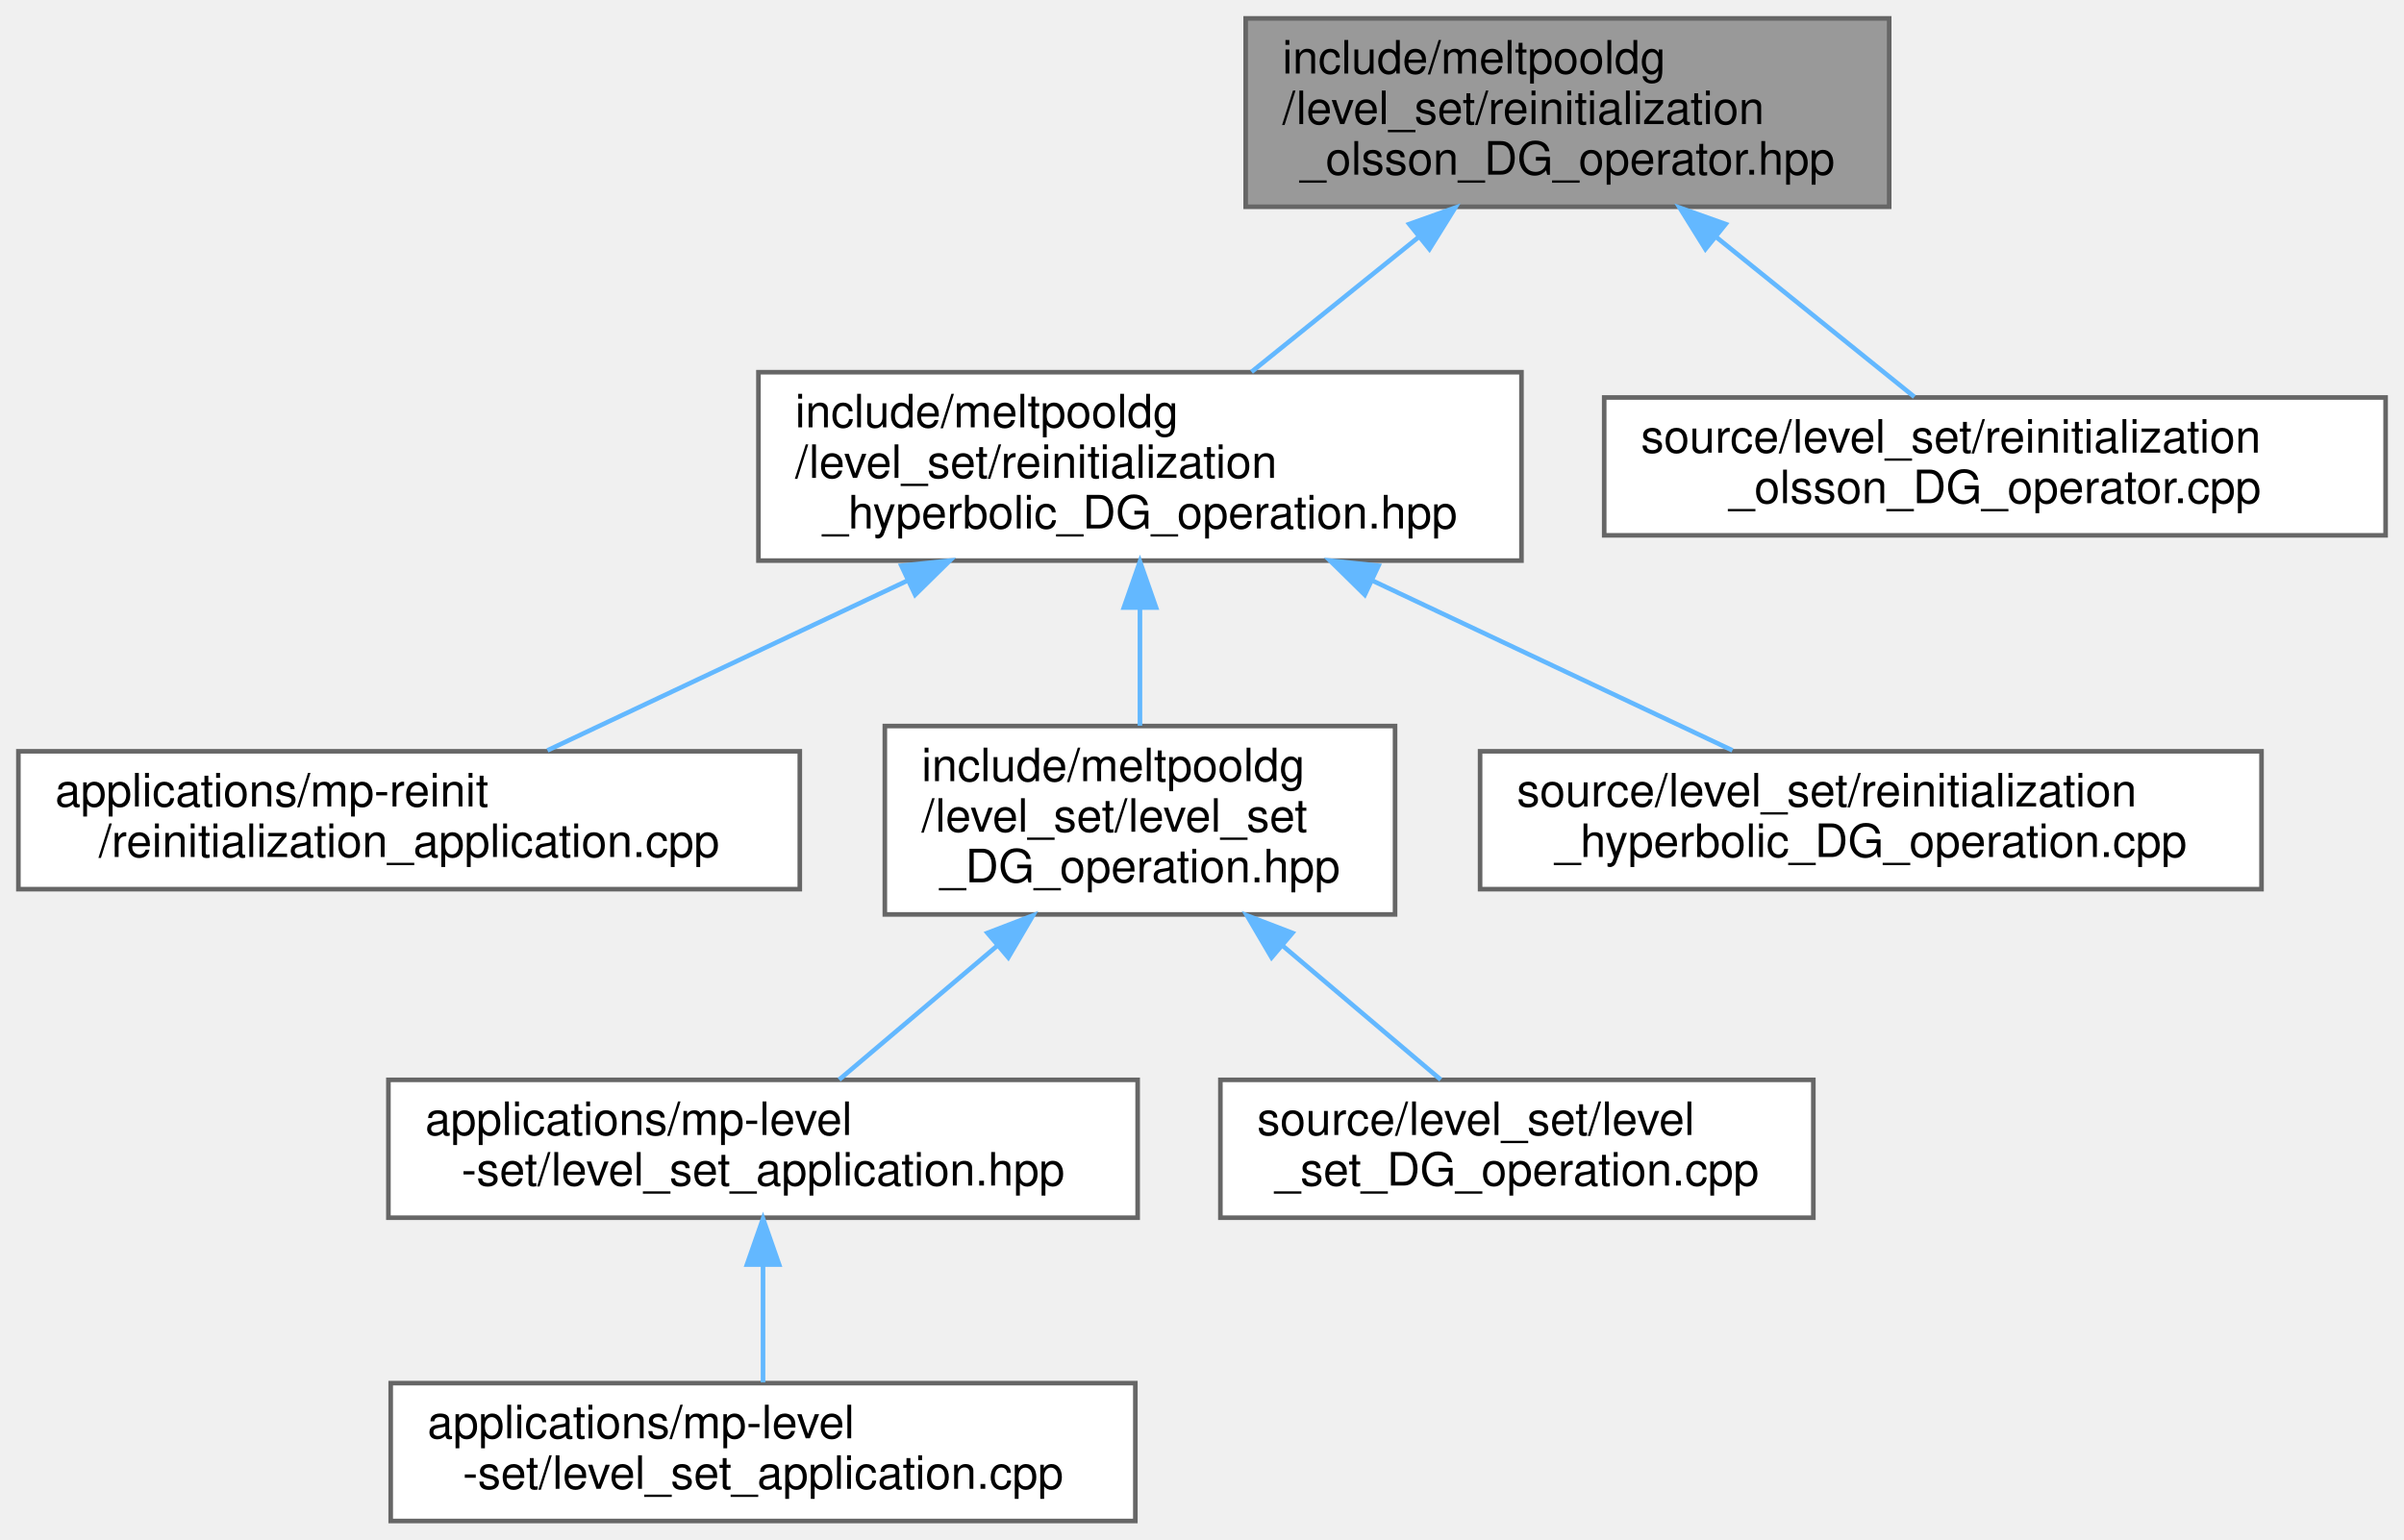
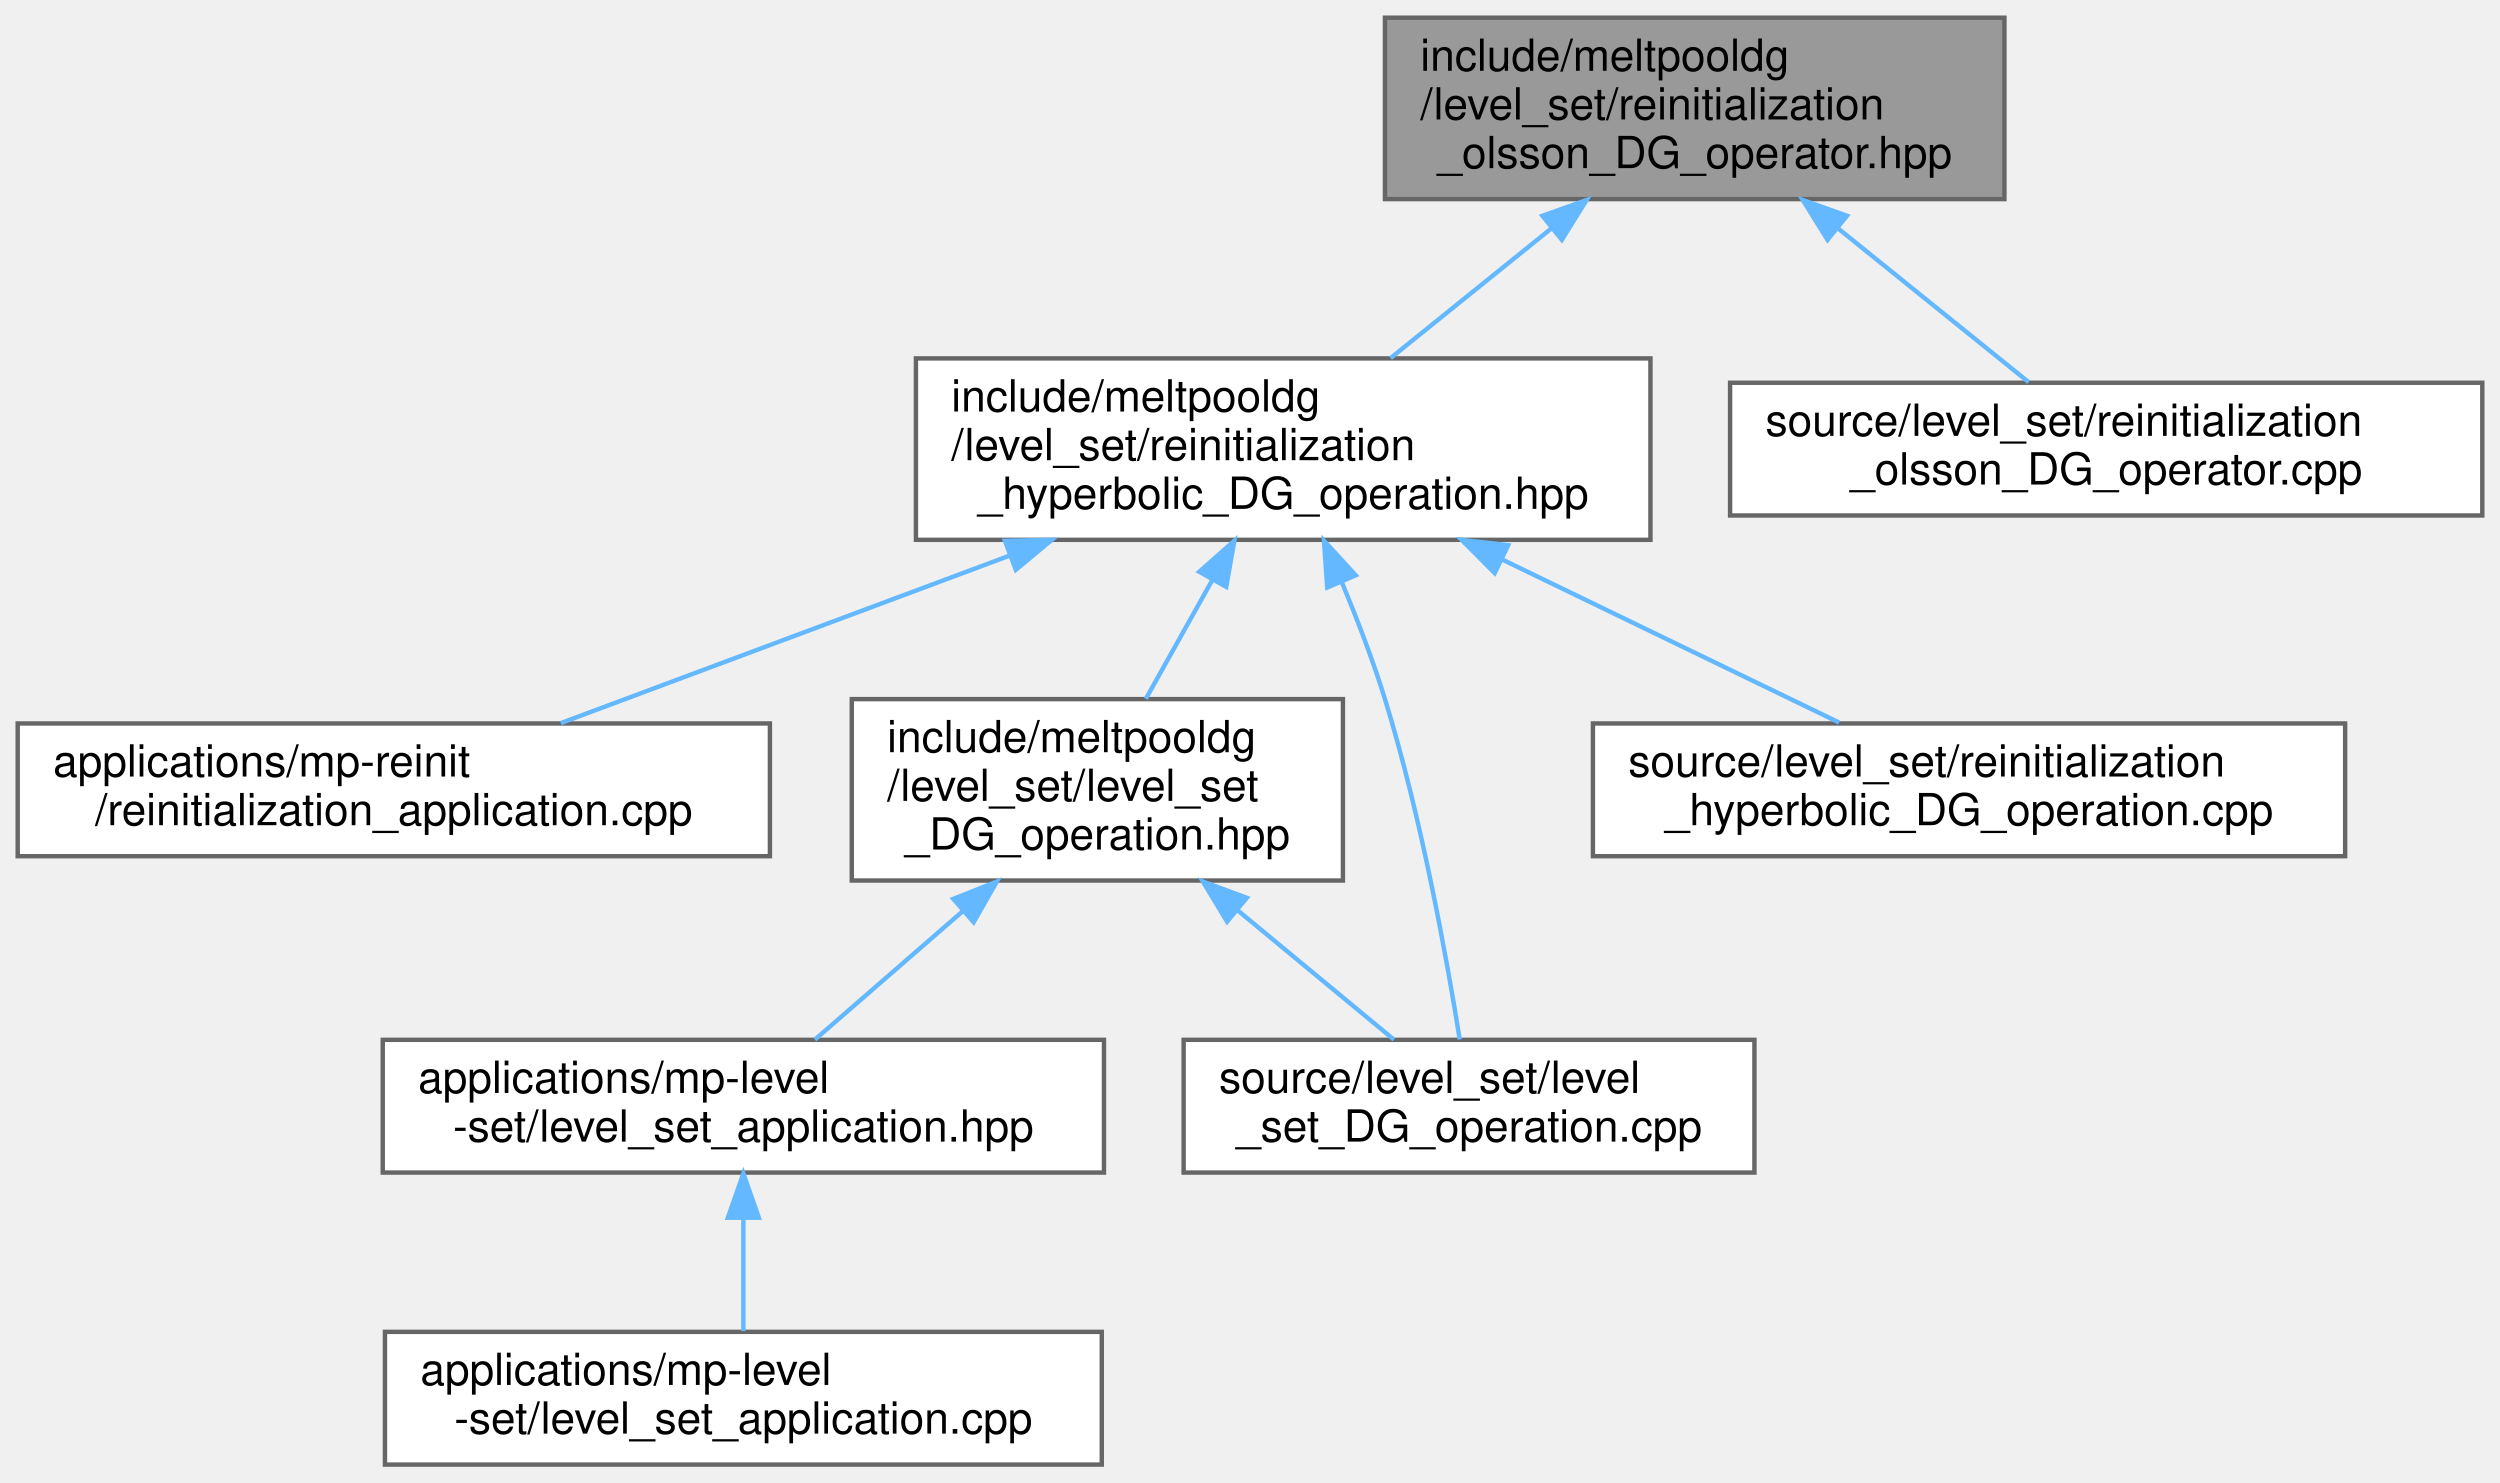
- <svg xmlns="http://www.w3.org/2000/svg" xmlns:xlink="http://www.w3.org/1999/xlink" width="523pt" height="335pt" viewBox="0.00 0.00 523.00 335.00">
+ <svg xmlns="http://www.w3.org/2000/svg" xmlns:xlink="http://www.w3.org/1999/xlink" width="565pt" height="335pt" viewBox="0.00 0.00 565.00 335.00">
  <g id="graph0" class="graph" transform="scale(1 1) rotate(0) translate(4 331)">
    <g id="Node000001" class="node">
      <g id="a_Node000001">
        <a xlink:title=" ">
-           <polygon fill="#999999" stroke="#666666" points="407,-327 267,-327 267,-286 407,-286 407,-327" />
-           <text text-anchor="start" x="275" y="-315" font-family="Helvetica,sans-Serif" font-size="10.00">include/meltpooldg</text>
-           <text text-anchor="start" x="275" y="-304" font-family="Helvetica,sans-Serif" font-size="10.00">/level_set/reinitialization</text>
-           <text text-anchor="middle" x="337" y="-293" font-family="Helvetica,sans-Serif" font-size="10.00">_olsson_DG_operator.hpp</text>
+           <polygon fill="#999999" stroke="#666666" points="449,-327 309,-327 309,-286 449,-286 449,-327" />
+           <text text-anchor="start" x="317" y="-315" font-family="Helvetica,sans-Serif" font-size="10.00">include/meltpooldg</text>
+           <text text-anchor="start" x="317" y="-304" font-family="Helvetica,sans-Serif" font-size="10.00">/level_set/reinitialization</text>
+           <text text-anchor="middle" x="379" y="-293" font-family="Helvetica,sans-Serif" font-size="10.00">_olsson_DG_operator.hpp</text>
        </a>
      </g>
    </g>
    <g id="Node000002" class="node">
      <g id="a_Node000002">
        <a xlink:href="reinitialization__hyperbolic__DG__operation_8hpp.html" target="_top" xlink:title=" ">
-           <polygon fill="white" stroke="#666666" points="327,-250 161,-250 161,-209 327,-209 327,-250" />
-           <text text-anchor="start" x="169" y="-238" font-family="Helvetica,sans-Serif" font-size="10.00">include/meltpooldg</text>
-           <text text-anchor="start" x="169" y="-227" font-family="Helvetica,sans-Serif" font-size="10.00">/level_set/reinitialization</text>
-           <text text-anchor="middle" x="244" y="-216" font-family="Helvetica,sans-Serif" font-size="10.00">_hyperbolic_DG_operation.hpp</text>
+           <polygon fill="white" stroke="#666666" points="369,-250 203,-250 203,-209 369,-209 369,-250" />
+           <text text-anchor="start" x="211" y="-238" font-family="Helvetica,sans-Serif" font-size="10.00">include/meltpooldg</text>
+           <text text-anchor="start" x="211" y="-227" font-family="Helvetica,sans-Serif" font-size="10.00">/level_set/reinitialization</text>
+           <text text-anchor="middle" x="286" y="-216" font-family="Helvetica,sans-Serif" font-size="10.00">_hyperbolic_DG_operation.hpp</text>
        </a>
      </g>
    </g>
    <g id="edge1_Node000001_Node000002" class="edge">
      <g id="a_edge1_Node000001_Node000002">
        <a xlink:title=" ">
-           <path fill="none" stroke="#63b8ff" d="M304.57,-279.35C292.65,-269.73 279.36,-259.01 268.27,-250.07" />
-           <polygon fill="#63b8ff" stroke="#63b8ff" points="302.58,-282.24 312.57,-285.79 306.98,-276.79 302.58,-282.24" />
+           <path fill="none" stroke="#63b8ff" d="M346.57,-279.35C334.65,-269.73 321.36,-259.01 310.27,-250.07" />
+           <polygon fill="#63b8ff" stroke="#63b8ff" points="344.58,-282.24 354.57,-285.79 348.98,-276.79 344.58,-282.24" />
        </a>
      </g>
    </g>
    <g id="Node000009" class="node">
      <g id="a_Node000009">
        <a xlink:href="reinitialization__olsson__DG__operator_8cpp.html" target="_top" xlink:title=" ">
-           <polygon fill="white" stroke="#666666" points="515,-244.5 345,-244.5 345,-214.5 515,-214.5 515,-244.5" />
-           <text text-anchor="start" x="353" y="-232.5" font-family="Helvetica,sans-Serif" font-size="10.00">source/level_set/reinitialization</text>
-           <text text-anchor="middle" x="430" y="-221.5" font-family="Helvetica,sans-Serif" font-size="10.00">_olsson_DG_operator.cpp</text>
+           <polygon fill="white" stroke="#666666" points="557,-244.5 387,-244.5 387,-214.5 557,-214.5 557,-244.5" />
+           <text text-anchor="start" x="395" y="-232.5" font-family="Helvetica,sans-Serif" font-size="10.00">source/level_set/reinitialization</text>
+           <text text-anchor="middle" x="472" y="-221.5" font-family="Helvetica,sans-Serif" font-size="10.00">_olsson_DG_operator.cpp</text>
        </a>
      </g>
    </g>
-     <g id="edge8_Node000001_Node000009" class="edge">
-       <g id="a_edge8_Node000001_Node000009">
+     <g id="edge9_Node000001_Node000009" class="edge">
+       <g id="a_edge9_Node000001_Node000009">
        <a xlink:title=" ">
-           <path fill="none" stroke="#63b8ff" d="M369.25,-279.5C383.76,-267.79 400.32,-254.44 412.48,-244.63" />
-           <polygon fill="#63b8ff" stroke="#63b8ff" points="367.02,-276.79 361.43,-285.79 371.42,-282.24 367.02,-276.79" />
+           <path fill="none" stroke="#63b8ff" d="M411.25,-279.5C425.76,-267.79 442.32,-254.44 454.48,-244.63" />
+           <polygon fill="#63b8ff" stroke="#63b8ff" points="409.02,-276.79 403.43,-285.79 413.42,-282.24 409.02,-276.79" />
        </a>
      </g>
    </g>
    <g id="Node000003" class="node">
      <g id="a_Node000003">
        <a xlink:href="reinitialization__application_8cpp.html" target="_top" xlink:title=" ">
          <polygon fill="white" stroke="#666666" points="170,-167.5 0,-167.5 0,-137.5 170,-137.5 170,-167.5" />
          <text text-anchor="start" x="8" y="-155.5" font-family="Helvetica,sans-Serif" font-size="10.00">applications/mp-reinit</text>
          <text text-anchor="middle" x="85" y="-144.5" font-family="Helvetica,sans-Serif" font-size="10.00">/reinitialization_application.cpp</text>
        </a>
      </g>
    </g>
    <g id="edge2_Node000002_Node000003" class="edge">
      <g id="a_edge2_Node000002_Node000003">
        <a xlink:title=" ">
-           <path fill="none" stroke="#63b8ff" d="M193.38,-204.62C167.61,-192.47 137.16,-178.1 115.1,-167.7" />
-           <polygon fill="#63b8ff" stroke="#63b8ff" points="192.1,-207.89 202.64,-208.99 195.09,-201.56 192.1,-207.89" />
+           <path fill="none" stroke="#63b8ff" d="M224.11,-205.41C190.98,-193.05 151.25,-178.22 122.74,-167.58" />
+           <polygon fill="#63b8ff" stroke="#63b8ff" points="223.12,-208.77 233.71,-208.99 225.57,-202.22 223.12,-208.77" />
        </a>
      </g>
    </g>
    <g id="Node000004" class="node">
      <g id="a_Node000004">
        <a xlink:href="level__set__DG__operation_8hpp.html" target="_top" xlink:title=" ">
          <polygon fill="white" stroke="#666666" points="299.5,-173 188.5,-173 188.5,-132 299.5,-132 299.5,-173" />
          <text text-anchor="start" x="196.5" y="-161" font-family="Helvetica,sans-Serif" font-size="10.00">include/meltpooldg</text>
          <text text-anchor="start" x="196.5" y="-150" font-family="Helvetica,sans-Serif" font-size="10.00">/level_set/level_set</text>
          <text text-anchor="middle" x="244" y="-139" font-family="Helvetica,sans-Serif" font-size="10.00">_DG_operation.hpp</text>
        </a>
      </g>
    </g>
    <g id="edge3_Node000002_Node000004" class="edge">
      <g id="a_edge3_Node000002_Node000004">
        <a xlink:title=" ">
-           <path fill="none" stroke="#63b8ff" d="M244,-198.69C244,-190.08 244,-180.9 244,-173.07" />
-           <polygon fill="#63b8ff" stroke="#63b8ff" points="240.5,-198.79 244,-208.79 247.5,-198.79 240.5,-198.79" />
+           <path fill="none" stroke="#63b8ff" d="M269.94,-199.83C264.94,-190.89 259.53,-181.24 254.96,-173.07" />
+           <polygon fill="#63b8ff" stroke="#63b8ff" points="267.03,-201.78 274.96,-208.79 273.13,-198.36 267.03,-201.78" />
+         </a>
+       </g>
+     </g>
+     <g id="Node000007" class="node">
+       <g id="a_Node000007">
+         <a xlink:href="level__set__DG__operation_8cpp.html" target="_top" xlink:title=" ">
+           <polygon fill="white" stroke="#666666" points="392.5,-96 263.5,-96 263.5,-66 392.5,-66 392.5,-96" />
+           <text text-anchor="start" x="271.5" y="-84" font-family="Helvetica,sans-Serif" font-size="10.00">source/level_set/level</text>
+           <text text-anchor="middle" x="328" y="-73" font-family="Helvetica,sans-Serif" font-size="10.00">_set_DG_operation.cpp</text>
+         </a>
+       </g>
+     </g>
+     <g id="edge7_Node000002_Node000007" class="edge">
+       <g id="a_edge7_Node000002_Node000007">
+         <a xlink:title=" ">
+           <path fill="none" stroke="#63b8ff" d="M299.26,-199.41C302.75,-191 306.3,-181.74 309,-173 317.23,-146.32 323.02,-114.14 325.9,-96.08" />
+           <polygon fill="#63b8ff" stroke="#63b8ff" points="295.95,-198.22 295.22,-208.79 302.39,-200.99 295.95,-198.22" />
        </a>
      </g>
    </g>
    <g id="Node000008" class="node">
      <g id="a_Node000008">
        <a xlink:href="reinitialization__hyperbolic__DG__operation_8cpp.html" target="_top" xlink:title=" ">
-           <polygon fill="white" stroke="#666666" points="488,-167.5 318,-167.5 318,-137.5 488,-137.5 488,-167.5" />
-           <text text-anchor="start" x="326" y="-155.5" font-family="Helvetica,sans-Serif" font-size="10.00">source/level_set/reinitialization</text>
-           <text text-anchor="middle" x="403" y="-144.5" font-family="Helvetica,sans-Serif" font-size="10.00">_hyperbolic_DG_operation.cpp</text>
+           <polygon fill="white" stroke="#666666" points="526,-167.5 356,-167.5 356,-137.5 526,-137.5 526,-167.5" />
+           <text text-anchor="start" x="364" y="-155.5" font-family="Helvetica,sans-Serif" font-size="10.00">source/level_set/reinitialization</text>
+           <text text-anchor="middle" x="441" y="-144.5" font-family="Helvetica,sans-Serif" font-size="10.00">_hyperbolic_DG_operation.cpp</text>
        </a>
      </g>
    </g>
-     <g id="edge7_Node000002_Node000008" class="edge">
-       <g id="a_edge7_Node000002_Node000008">
+     <g id="edge8_Node000002_Node000008" class="edge">
+       <g id="a_edge8_Node000002_Node000008">
        <a xlink:title=" ">
-           <path fill="none" stroke="#63b8ff" d="M294.62,-204.62C320.39,-192.47 350.84,-178.1 372.9,-167.7" />
-           <polygon fill="#63b8ff" stroke="#63b8ff" points="292.91,-201.56 285.36,-208.99 295.9,-207.89 292.91,-201.56" />
+           <path fill="none" stroke="#63b8ff" d="M335.34,-204.62C360.47,-192.47 390.15,-178.1 411.65,-167.7" />
+           <polygon fill="#63b8ff" stroke="#63b8ff" points="333.8,-201.48 326.32,-208.99 336.85,-207.79 333.8,-201.48" />
        </a>
      </g>
    </g>
    <g id="Node000005" class="node">
      <g id="a_Node000005">
        <a xlink:href="level__set__application_8hpp.html" target="_top" xlink:title=" ">
-           <polygon fill="white" stroke="#666666" points="243.5,-96 80.5,-96 80.5,-66 243.5,-66 243.5,-96" />
-           <text text-anchor="start" x="88.5" y="-84" font-family="Helvetica,sans-Serif" font-size="10.00">applications/mp-level</text>
-           <text text-anchor="middle" x="162" y="-73" font-family="Helvetica,sans-Serif" font-size="10.00">-set/level_set_application.hpp</text>
+           <polygon fill="white" stroke="#666666" points="245.5,-96 82.5,-96 82.5,-66 245.5,-66 245.5,-96" />
+           <text text-anchor="start" x="90.5" y="-84" font-family="Helvetica,sans-Serif" font-size="10.00">applications/mp-level</text>
+           <text text-anchor="middle" x="164" y="-73" font-family="Helvetica,sans-Serif" font-size="10.00">-set/level_set_application.hpp</text>
        </a>
      </g>
    </g>
    <g id="edge4_Node000004_Node000005" class="edge">
      <g id="a_edge4_Node000004_Node000005">
        <a xlink:title=" ">
-           <path fill="none" stroke="#63b8ff" d="M212.88,-125.12C201.21,-115.23 188.41,-104.38 178.56,-96.04" />
-           <polygon fill="#63b8ff" stroke="#63b8ff" points="210.83,-127.97 220.72,-131.77 215.36,-122.63 210.83,-127.97" />
-         </a>
-       </g>
-     </g>
-     <g id="Node000007" class="node">
-       <g id="a_Node000007">
-         <a xlink:href="level__set__DG__operation_8cpp.html" target="_top" xlink:title=" ">
-           <polygon fill="white" stroke="#666666" points="390.5,-96 261.5,-96 261.5,-66 390.5,-66 390.5,-96" />
-           <text text-anchor="start" x="269.5" y="-84" font-family="Helvetica,sans-Serif" font-size="10.00">source/level_set/level</text>
-           <text text-anchor="middle" x="326" y="-73" font-family="Helvetica,sans-Serif" font-size="10.00">_set_DG_operation.cpp</text>
+           <path fill="none" stroke="#63b8ff" d="M213.63,-125.12C202.25,-115.23 189.76,-104.38 180.16,-96.04" />
+           <polygon fill="#63b8ff" stroke="#63b8ff" points="211.44,-127.85 221.29,-131.77 216.04,-122.57 211.44,-127.85" />
        </a>
      </g>
    </g>
    <g id="edge6_Node000004_Node000007" class="edge">
      <g id="a_edge6_Node000004_Node000007">
        <a xlink:title=" ">
-           <path fill="none" stroke="#63b8ff" d="M275.12,-125.12C286.79,-115.23 299.59,-104.38 309.44,-96.04" />
-           <polygon fill="#63b8ff" stroke="#63b8ff" points="272.64,-122.63 267.28,-131.77 277.17,-127.97 272.64,-122.63" />
+           <path fill="none" stroke="#63b8ff" d="M275.88,-125.12C287.84,-115.23 300.95,-104.38 311.03,-96.04" />
+           <polygon fill="#63b8ff" stroke="#63b8ff" points="273.32,-122.7 267.85,-131.77 277.78,-128.09 273.32,-122.7" />
        </a>
      </g>
    </g>
    <g id="Node000006" class="node">
      <g id="a_Node000006">
        <a xlink:href="level__set__application_8cpp.html" target="_top" xlink:title=" ">
-           <polygon fill="white" stroke="#666666" points="243,-30 81,-30 81,0 243,0 243,-30" />
-           <text text-anchor="start" x="89" y="-18" font-family="Helvetica,sans-Serif" font-size="10.00">applications/mp-level</text>
-           <text text-anchor="middle" x="162" y="-7" font-family="Helvetica,sans-Serif" font-size="10.00">-set/level_set_application.cpp</text>
+           <polygon fill="white" stroke="#666666" points="245,-30 83,-30 83,0 245,0 245,-30" />
+           <text text-anchor="start" x="91" y="-18" font-family="Helvetica,sans-Serif" font-size="10.00">applications/mp-level</text>
+           <text text-anchor="middle" x="164" y="-7" font-family="Helvetica,sans-Serif" font-size="10.00">-set/level_set_application.cpp</text>
        </a>
      </g>
    </g>
    <g id="edge5_Node000005_Node000006" class="edge">
      <g id="a_edge5_Node000005_Node000006">
        <a xlink:title=" ">
-           <path fill="none" stroke="#63b8ff" d="M162,-55.54C162,-46.96 162,-37.61 162,-30.16" />
-           <polygon fill="#63b8ff" stroke="#63b8ff" points="158.5,-55.8 162,-65.8 165.5,-55.8 158.5,-55.8" />
+           <path fill="none" stroke="#63b8ff" d="M164,-55.54C164,-46.96 164,-37.61 164,-30.16" />
+           <polygon fill="#63b8ff" stroke="#63b8ff" points="160.5,-55.8 164,-65.8 167.5,-55.8 160.5,-55.8" />
        </a>
      </g>
    </g>
  </g>
</svg>
